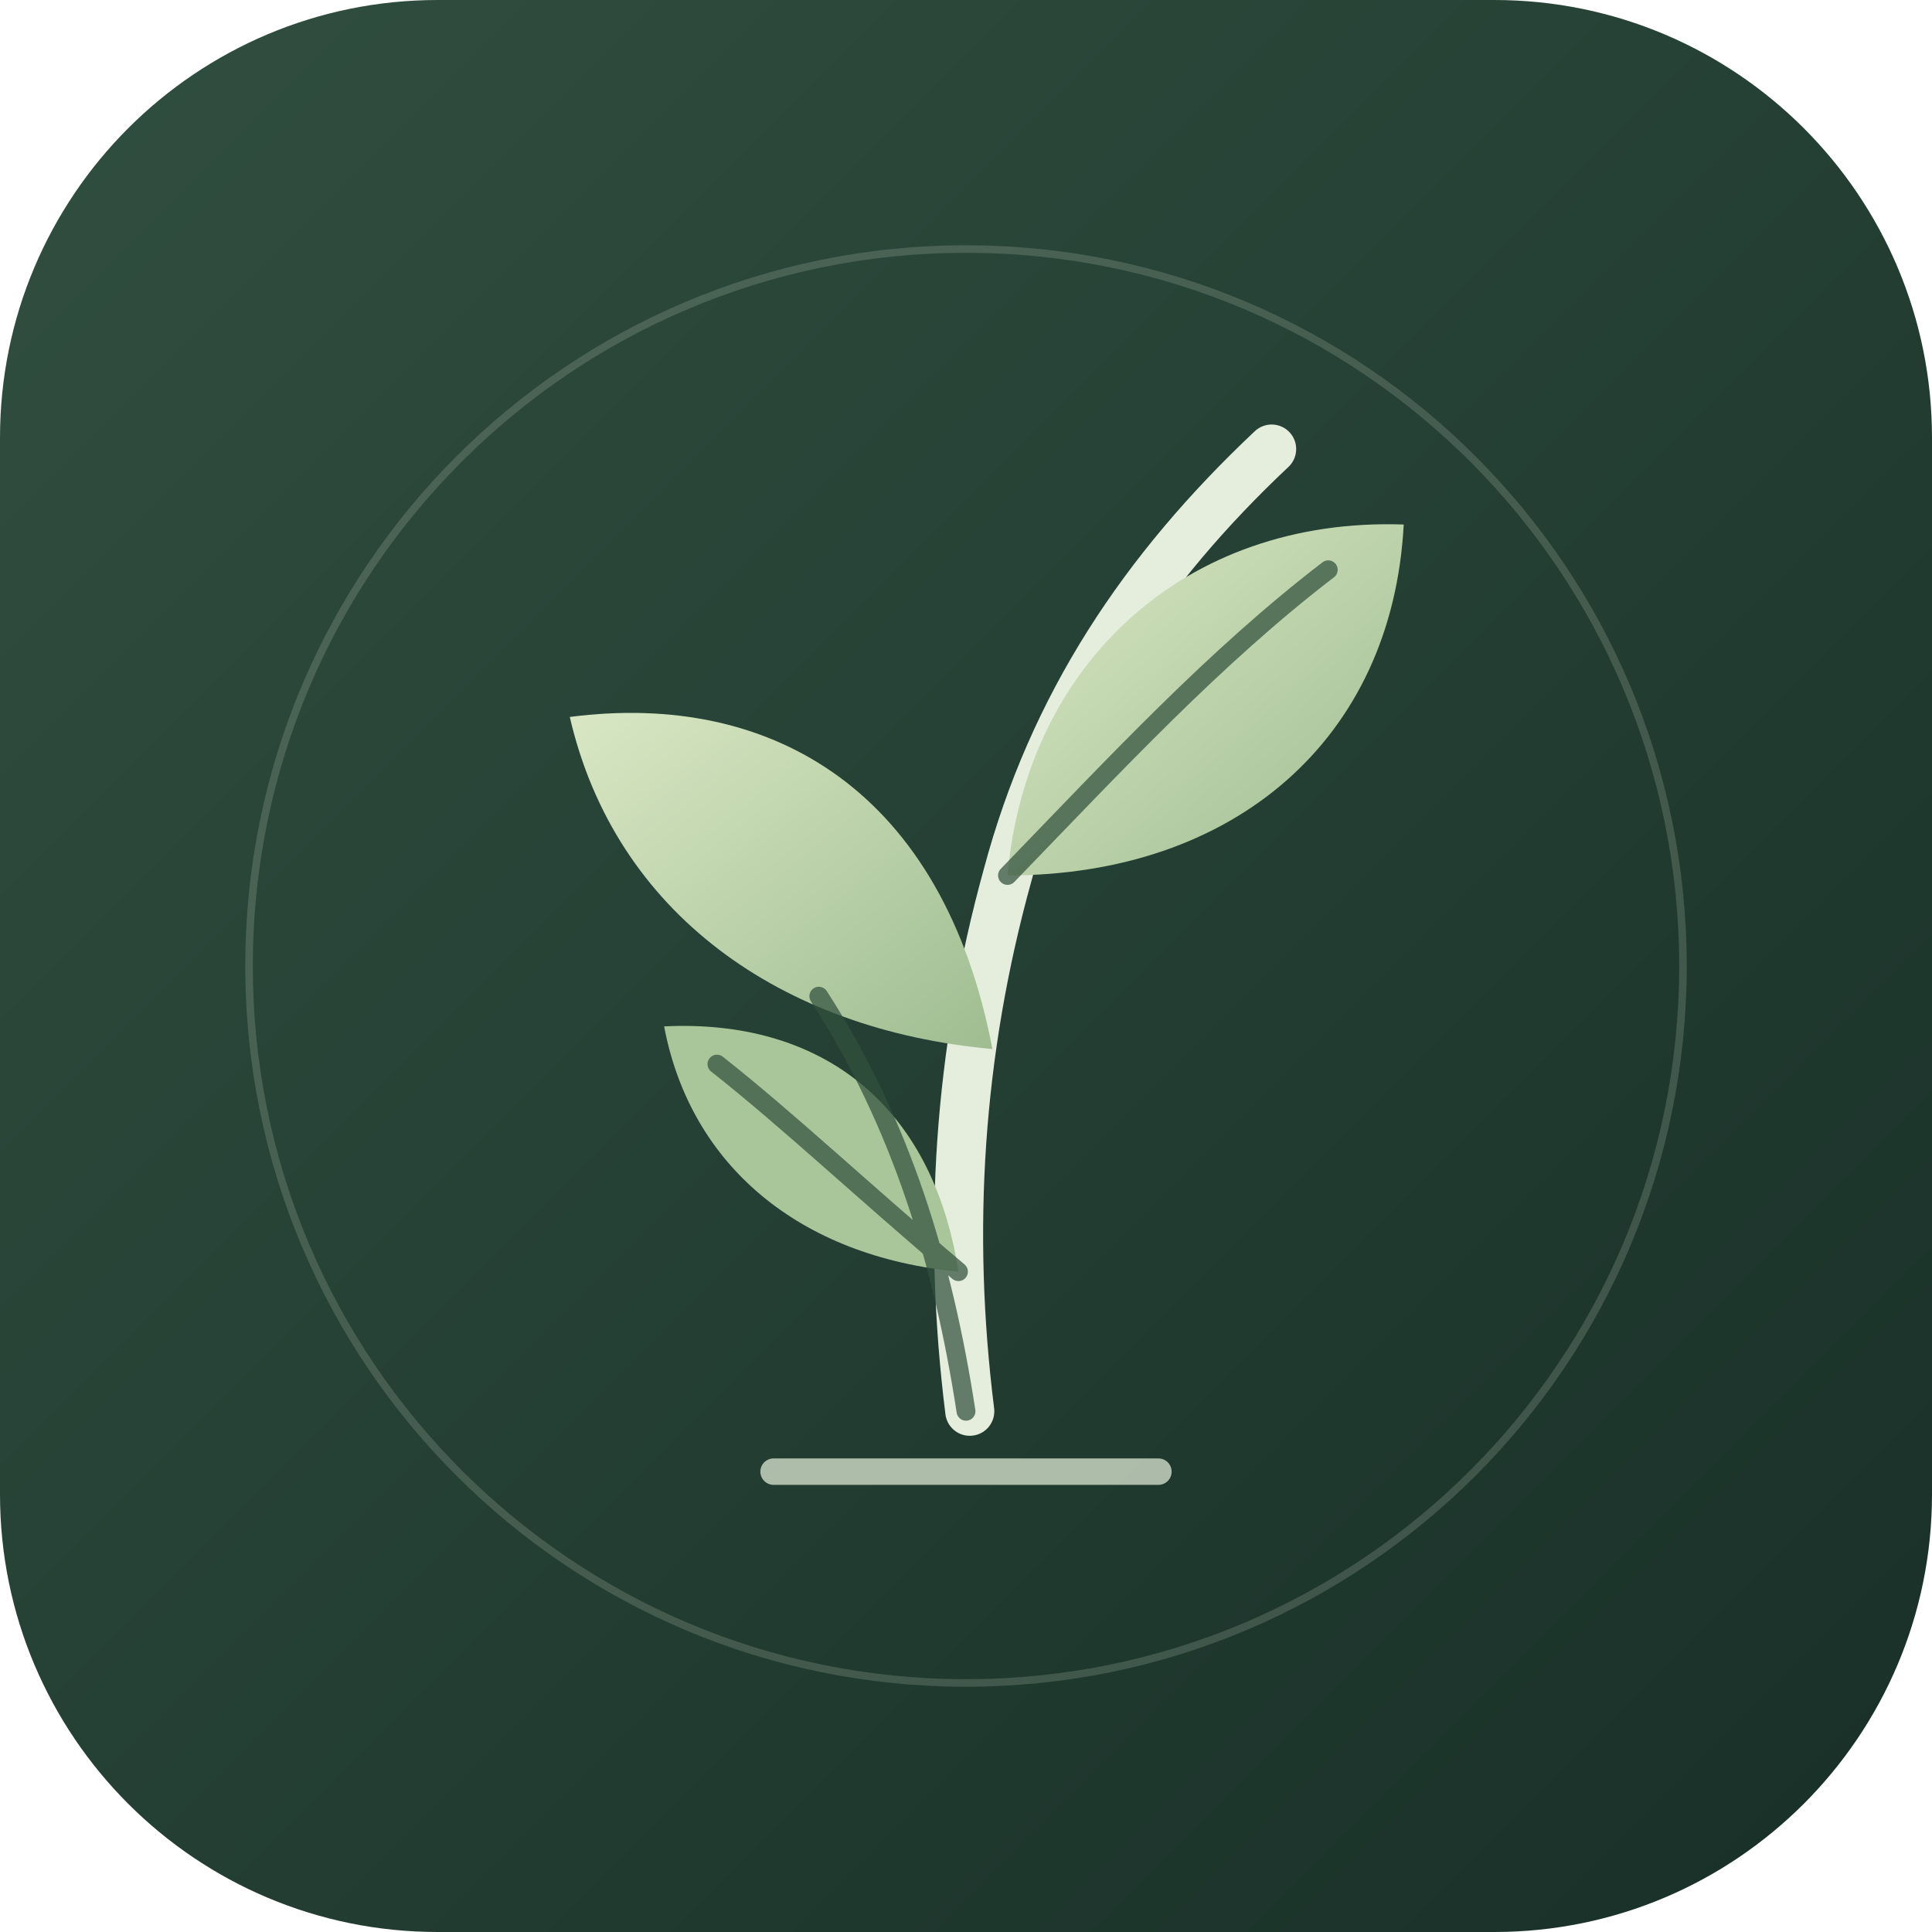
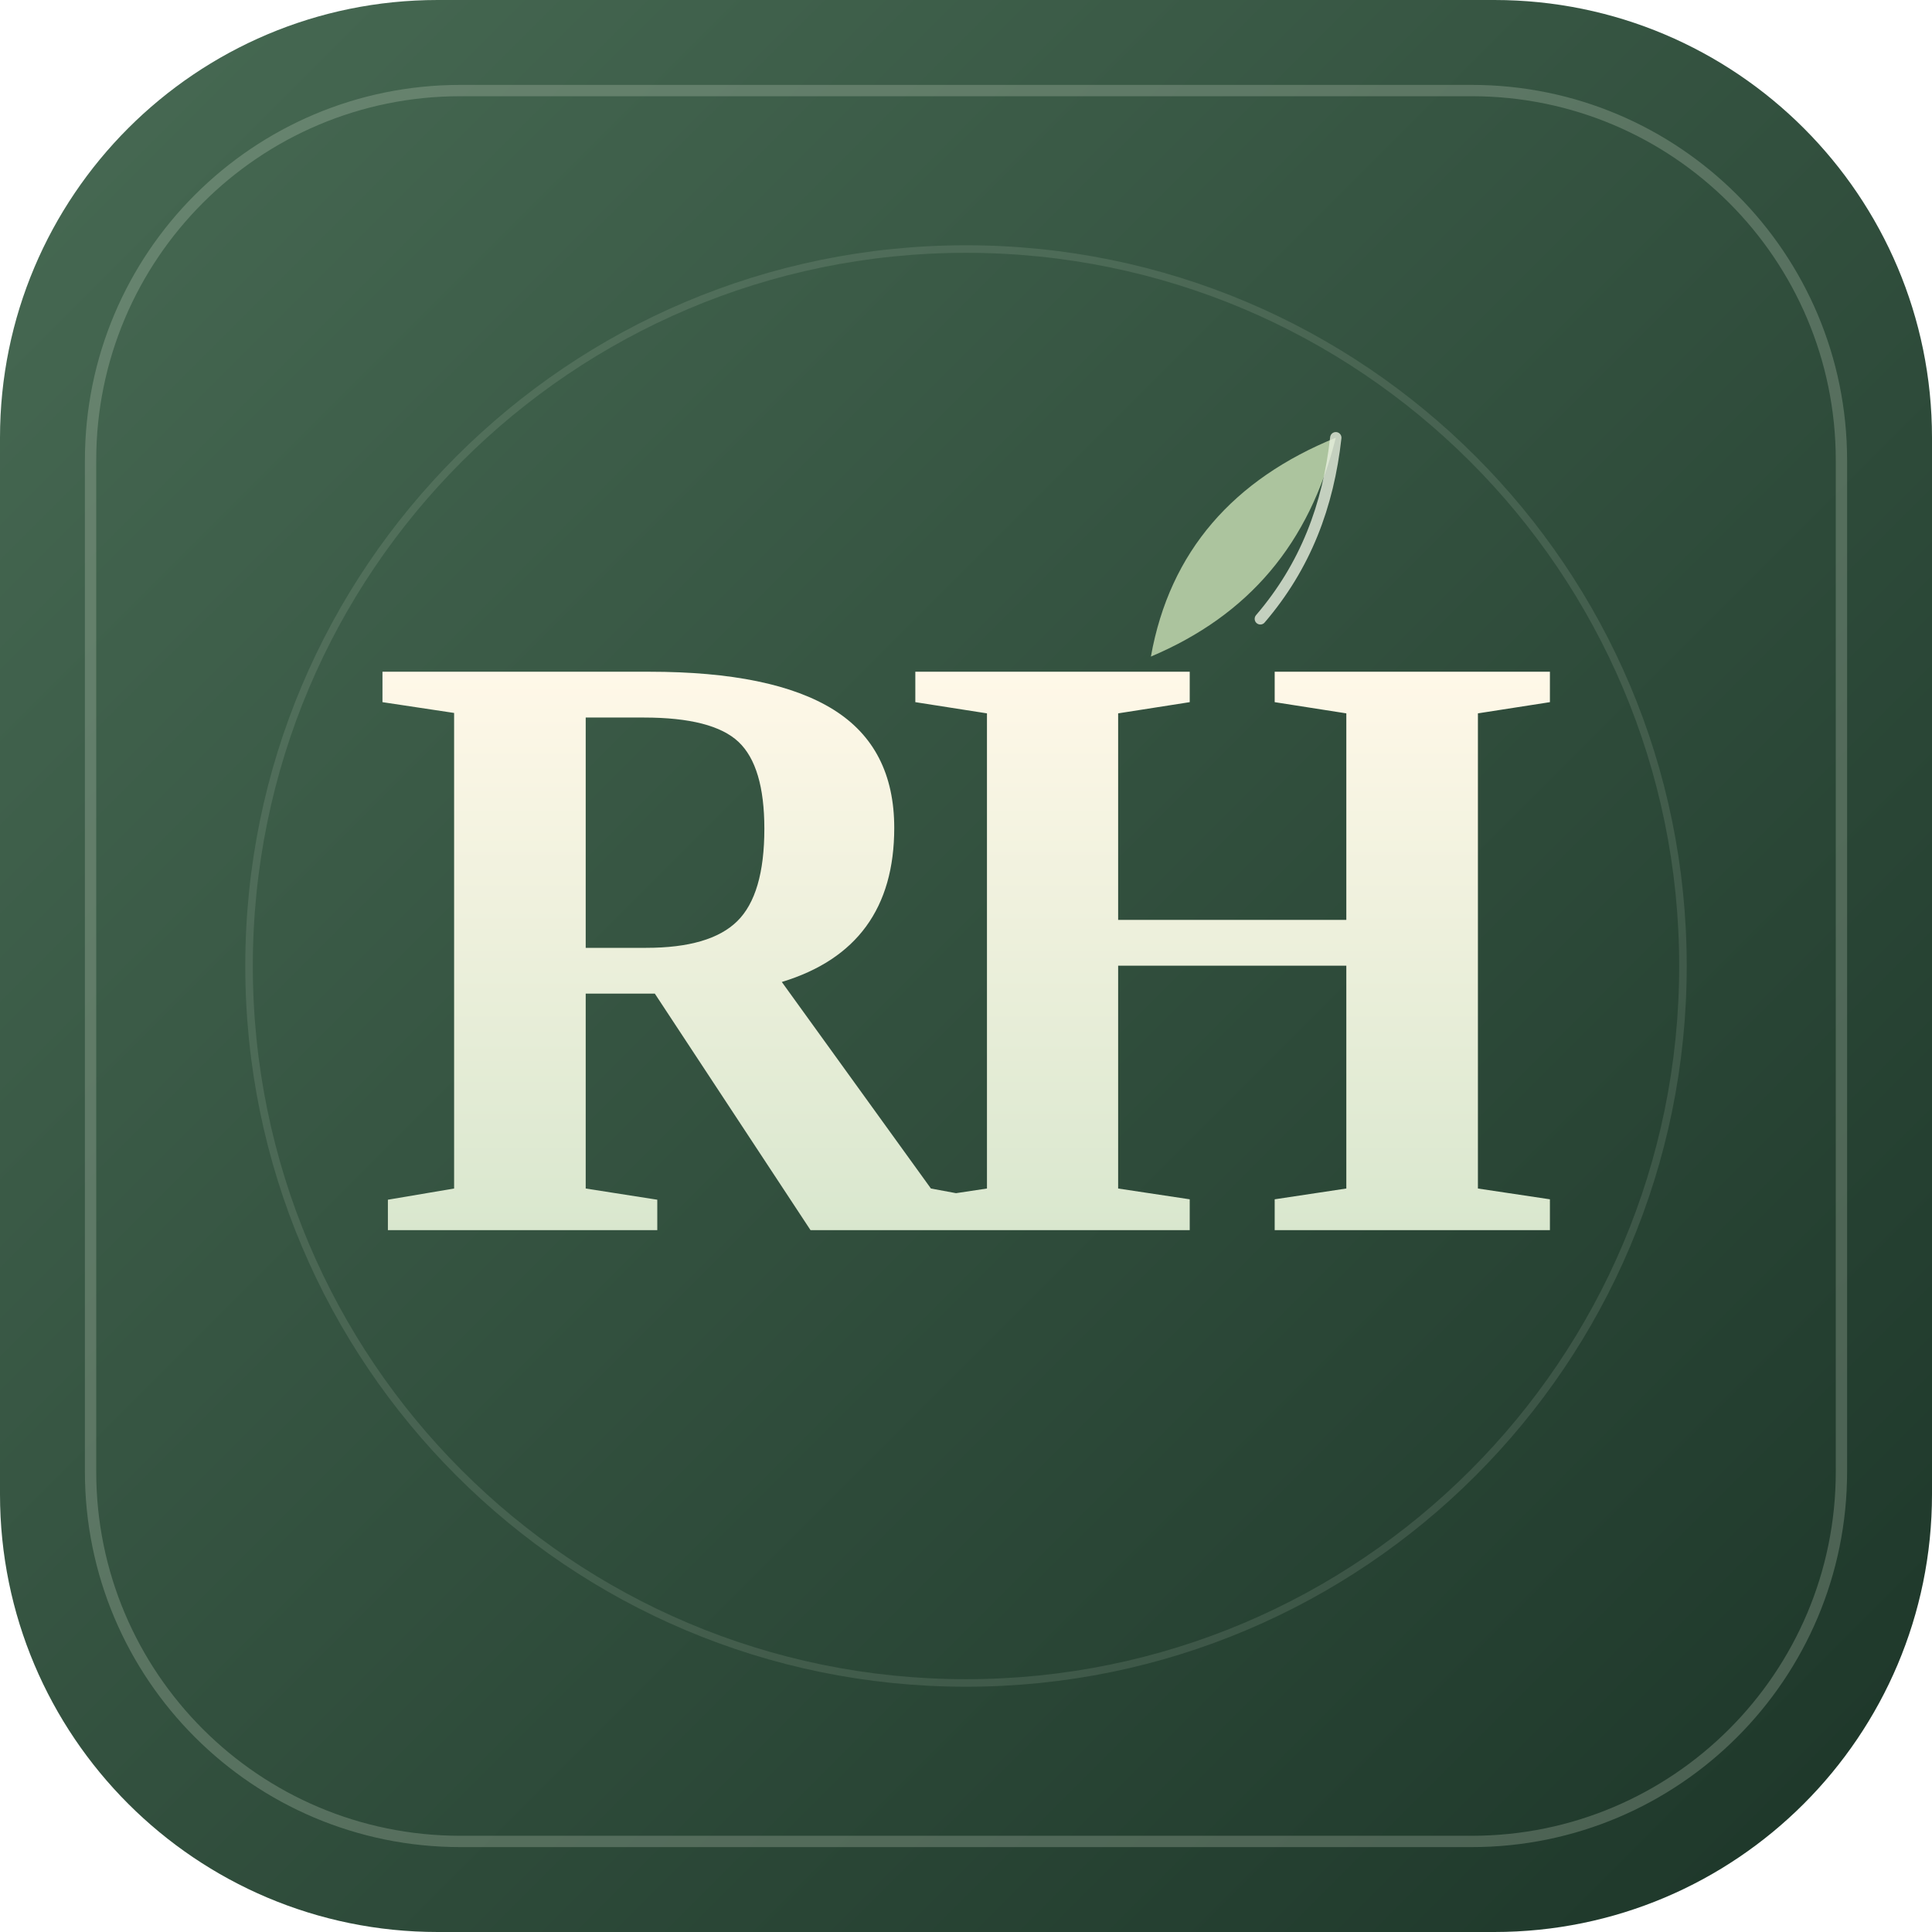
<svg xmlns="http://www.w3.org/2000/svg" viewBox="0 0 512 512" role="img" aria-labelledby="title">
  <defs>
    <linearGradient id="bg" x1="0" y1="0" x2="1" y2="1">
-       <stop offset="0" stop-color="#314f40" />
-       <stop offset="1" stop-color="#182f27" />
+       <stop offset="0" stop-color="#486b54" />
+       <stop offset="1" stop-color="#1c3528" />
    </linearGradient>
-     <linearGradient id="leaf" x1="0" y1="0" x2="1" y2="1">
-       <stop offset="0" stop-color="#d9e7c4" />
-       <stop offset="1" stop-color="#9fbd91" />
+     <linearGradient id="ink" x1="0" y1="0" x2="0" y2="1">
+       <stop offset="0" stop-color="#fff8e8" />
+       <stop offset="1" stop-color="#d9e7ce" />
    </linearGradient>
  </defs>
  <rect width="512" height="512" rx="116" fill="url(#bg)" />
-   <circle cx="256" cy="256" r="190" fill="none" stroke="#dce8d2" stroke-opacity=".18" stroke-width="2" />
-   <path d="M257 374 C251 326 254 279 267 232 C279 187 303 151 337 119" fill="none" stroke="#e5eddc" stroke-width="13" stroke-linecap="round" />
-   <path d="M263 278 C207 273 163 242 151 190 C205 183 250 210 263 278Z" fill="url(#leaf)" />
-   <path d="M267 232 C272 176 314 137 372 139 C369 196 327 232 267 232Z" fill="url(#leaf)" />
-   <path d="M254 337 C212 333 183 309 176 272 C217 270 247 292 254 337Z" fill="#a9c69b" />
-   <path d="M256 374 C250 335 239 298 217 264 M267 232 C296 202 322 174 352 151 M254 337 C228 315 209 297 190 282" fill="none" stroke="#31513e" stroke-opacity=".72" stroke-width="5" stroke-linecap="round" />
-   <path d="M205 390 H307" stroke="#dce8d2" stroke-opacity=".75" stroke-width="7" stroke-linecap="round" />
+   <rect x="24" y="24" width="464" height="464" rx="98" fill="none" stroke="#e5eddd" stroke-opacity=".22" stroke-width="3" />
+   <circle cx="256" cy="256" r="190" fill="none" stroke="#e5eddd" stroke-opacity=".12" stroke-width="2" />
+   <text x="256" y="326" text-anchor="middle" font-family="Georgia, 'Times New Roman', serif" font-size="226" font-weight="600" letter-spacing="-22" fill="url(#ink)">RH</text>
+   <path d="M354 116c-7 28-23 47-49 58 5-28 22-47 49-58Z" fill="#b9d0a8" opacity=".9" />
+   <path d="M354 116c-2 18-8 34-20 48" fill="none" stroke="#e9f0df" stroke-width="3" stroke-linecap="round" opacity=".8" />
</svg>
